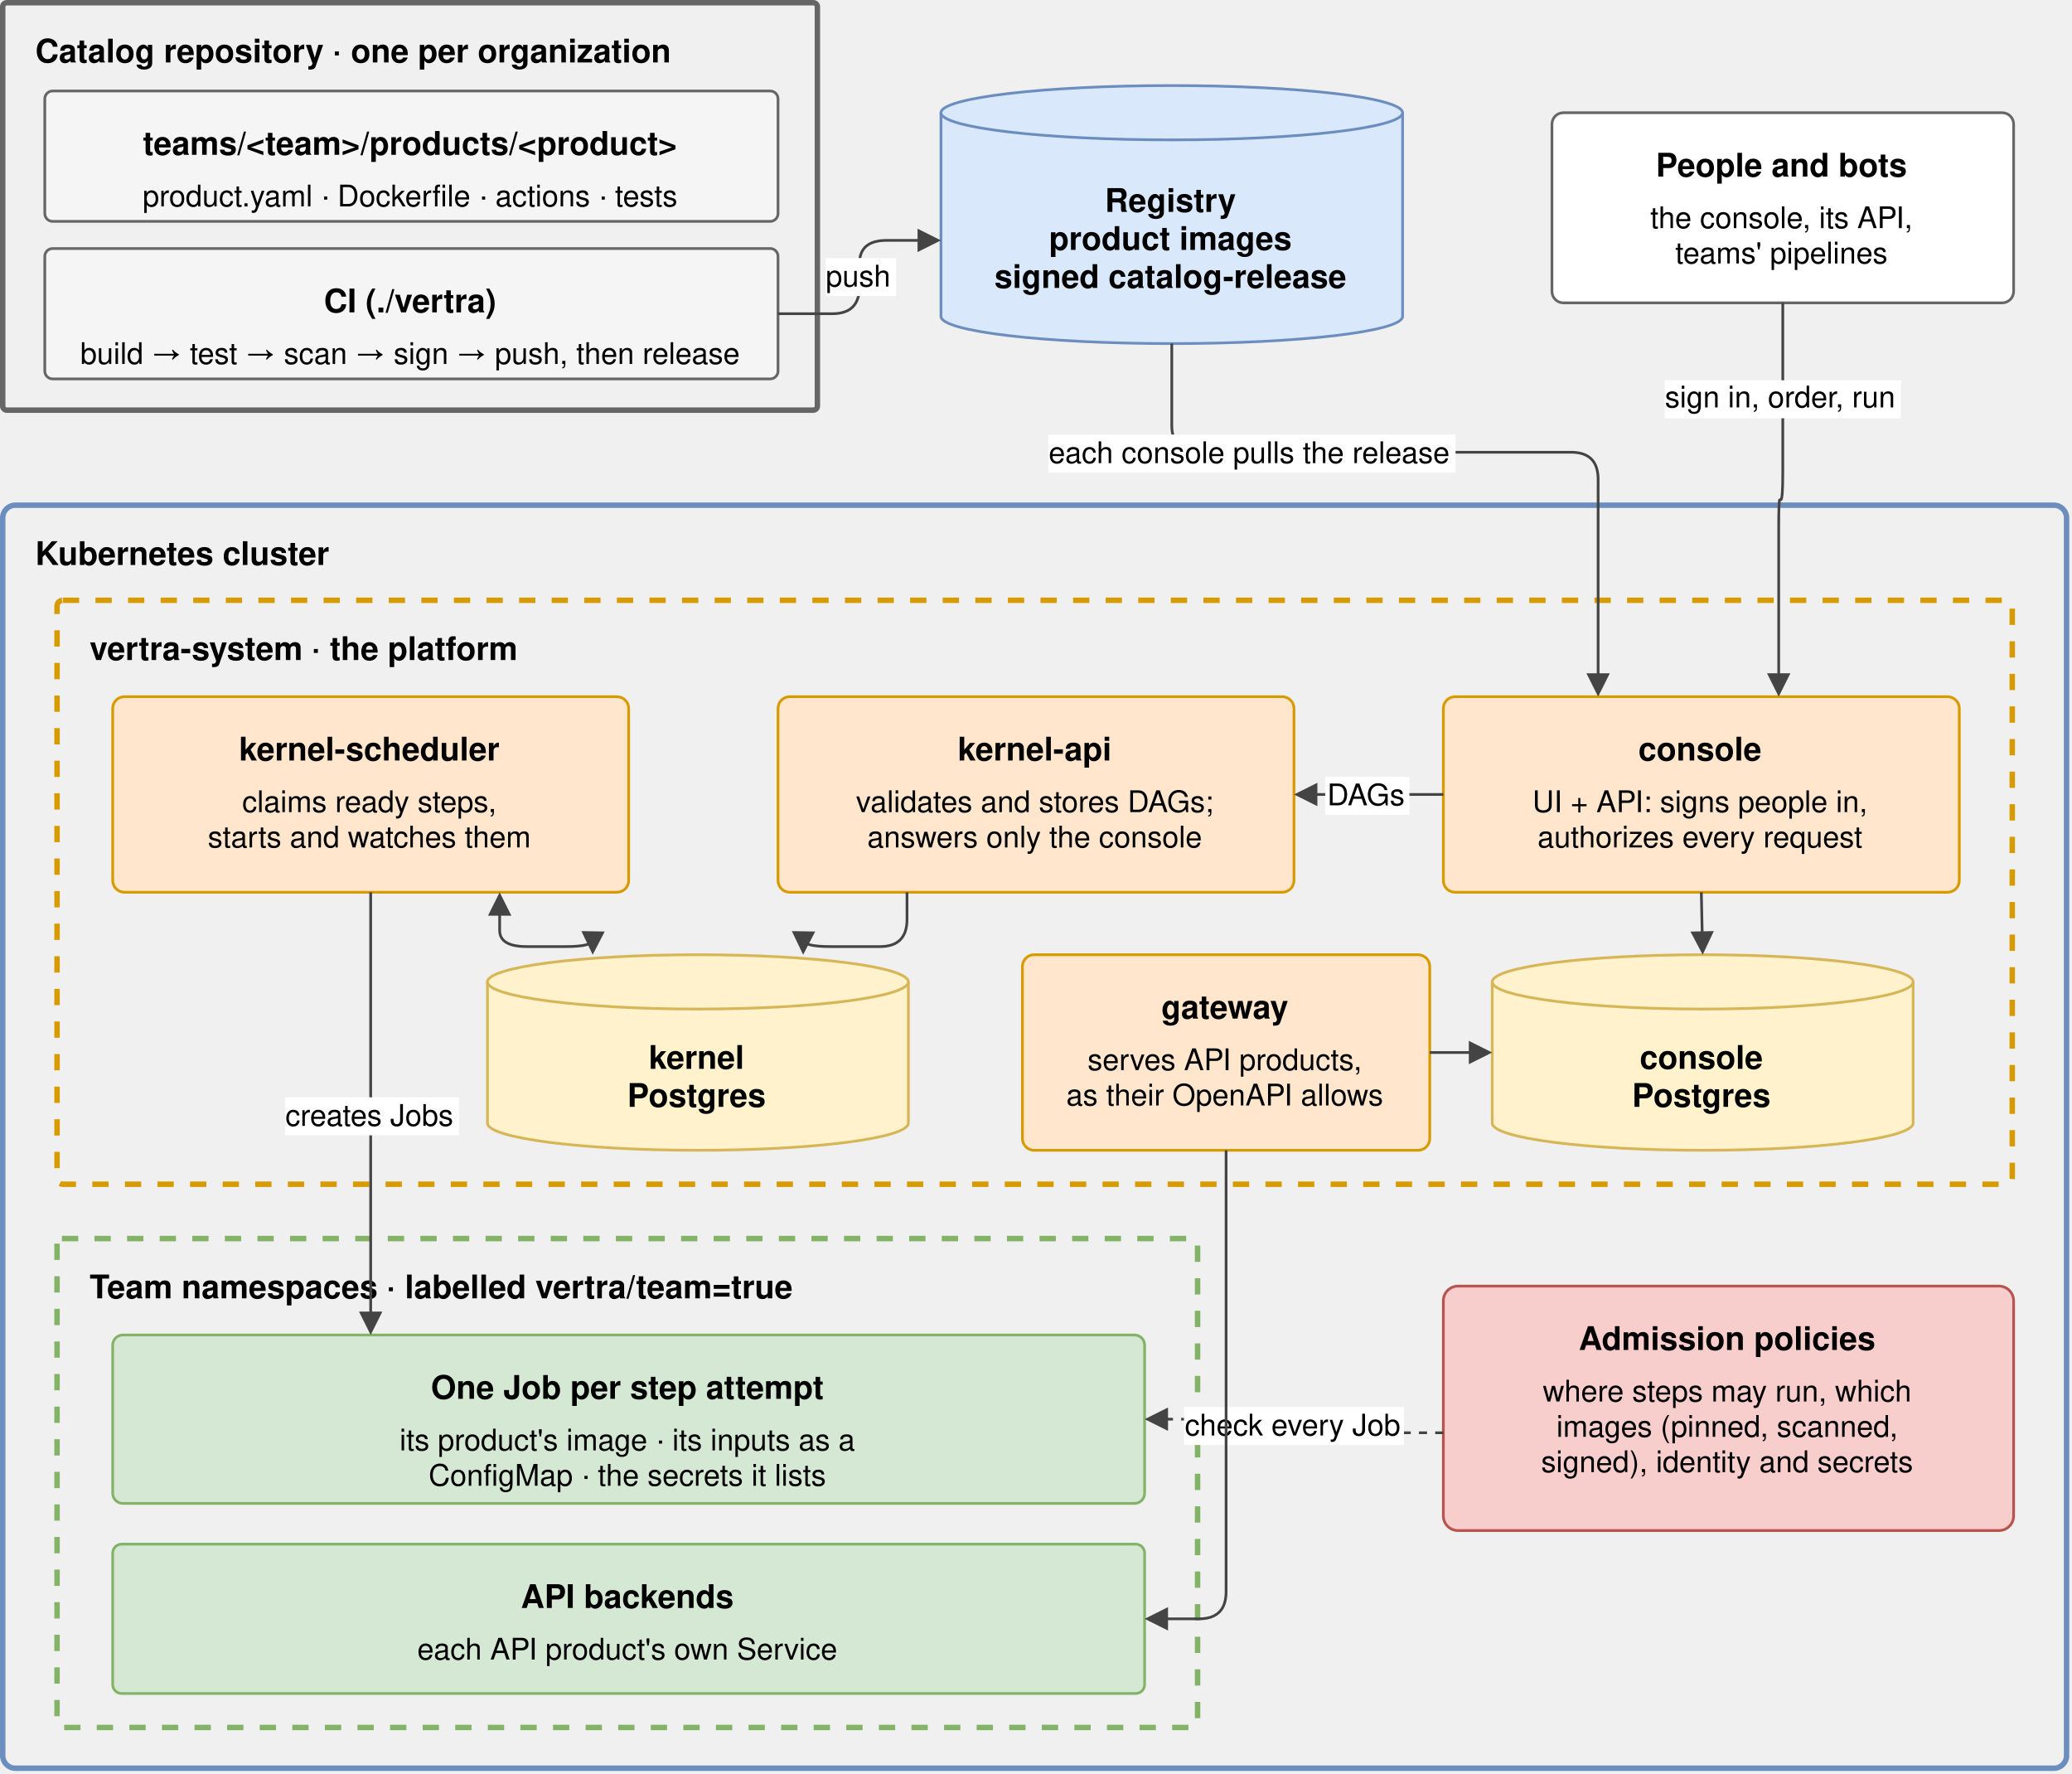
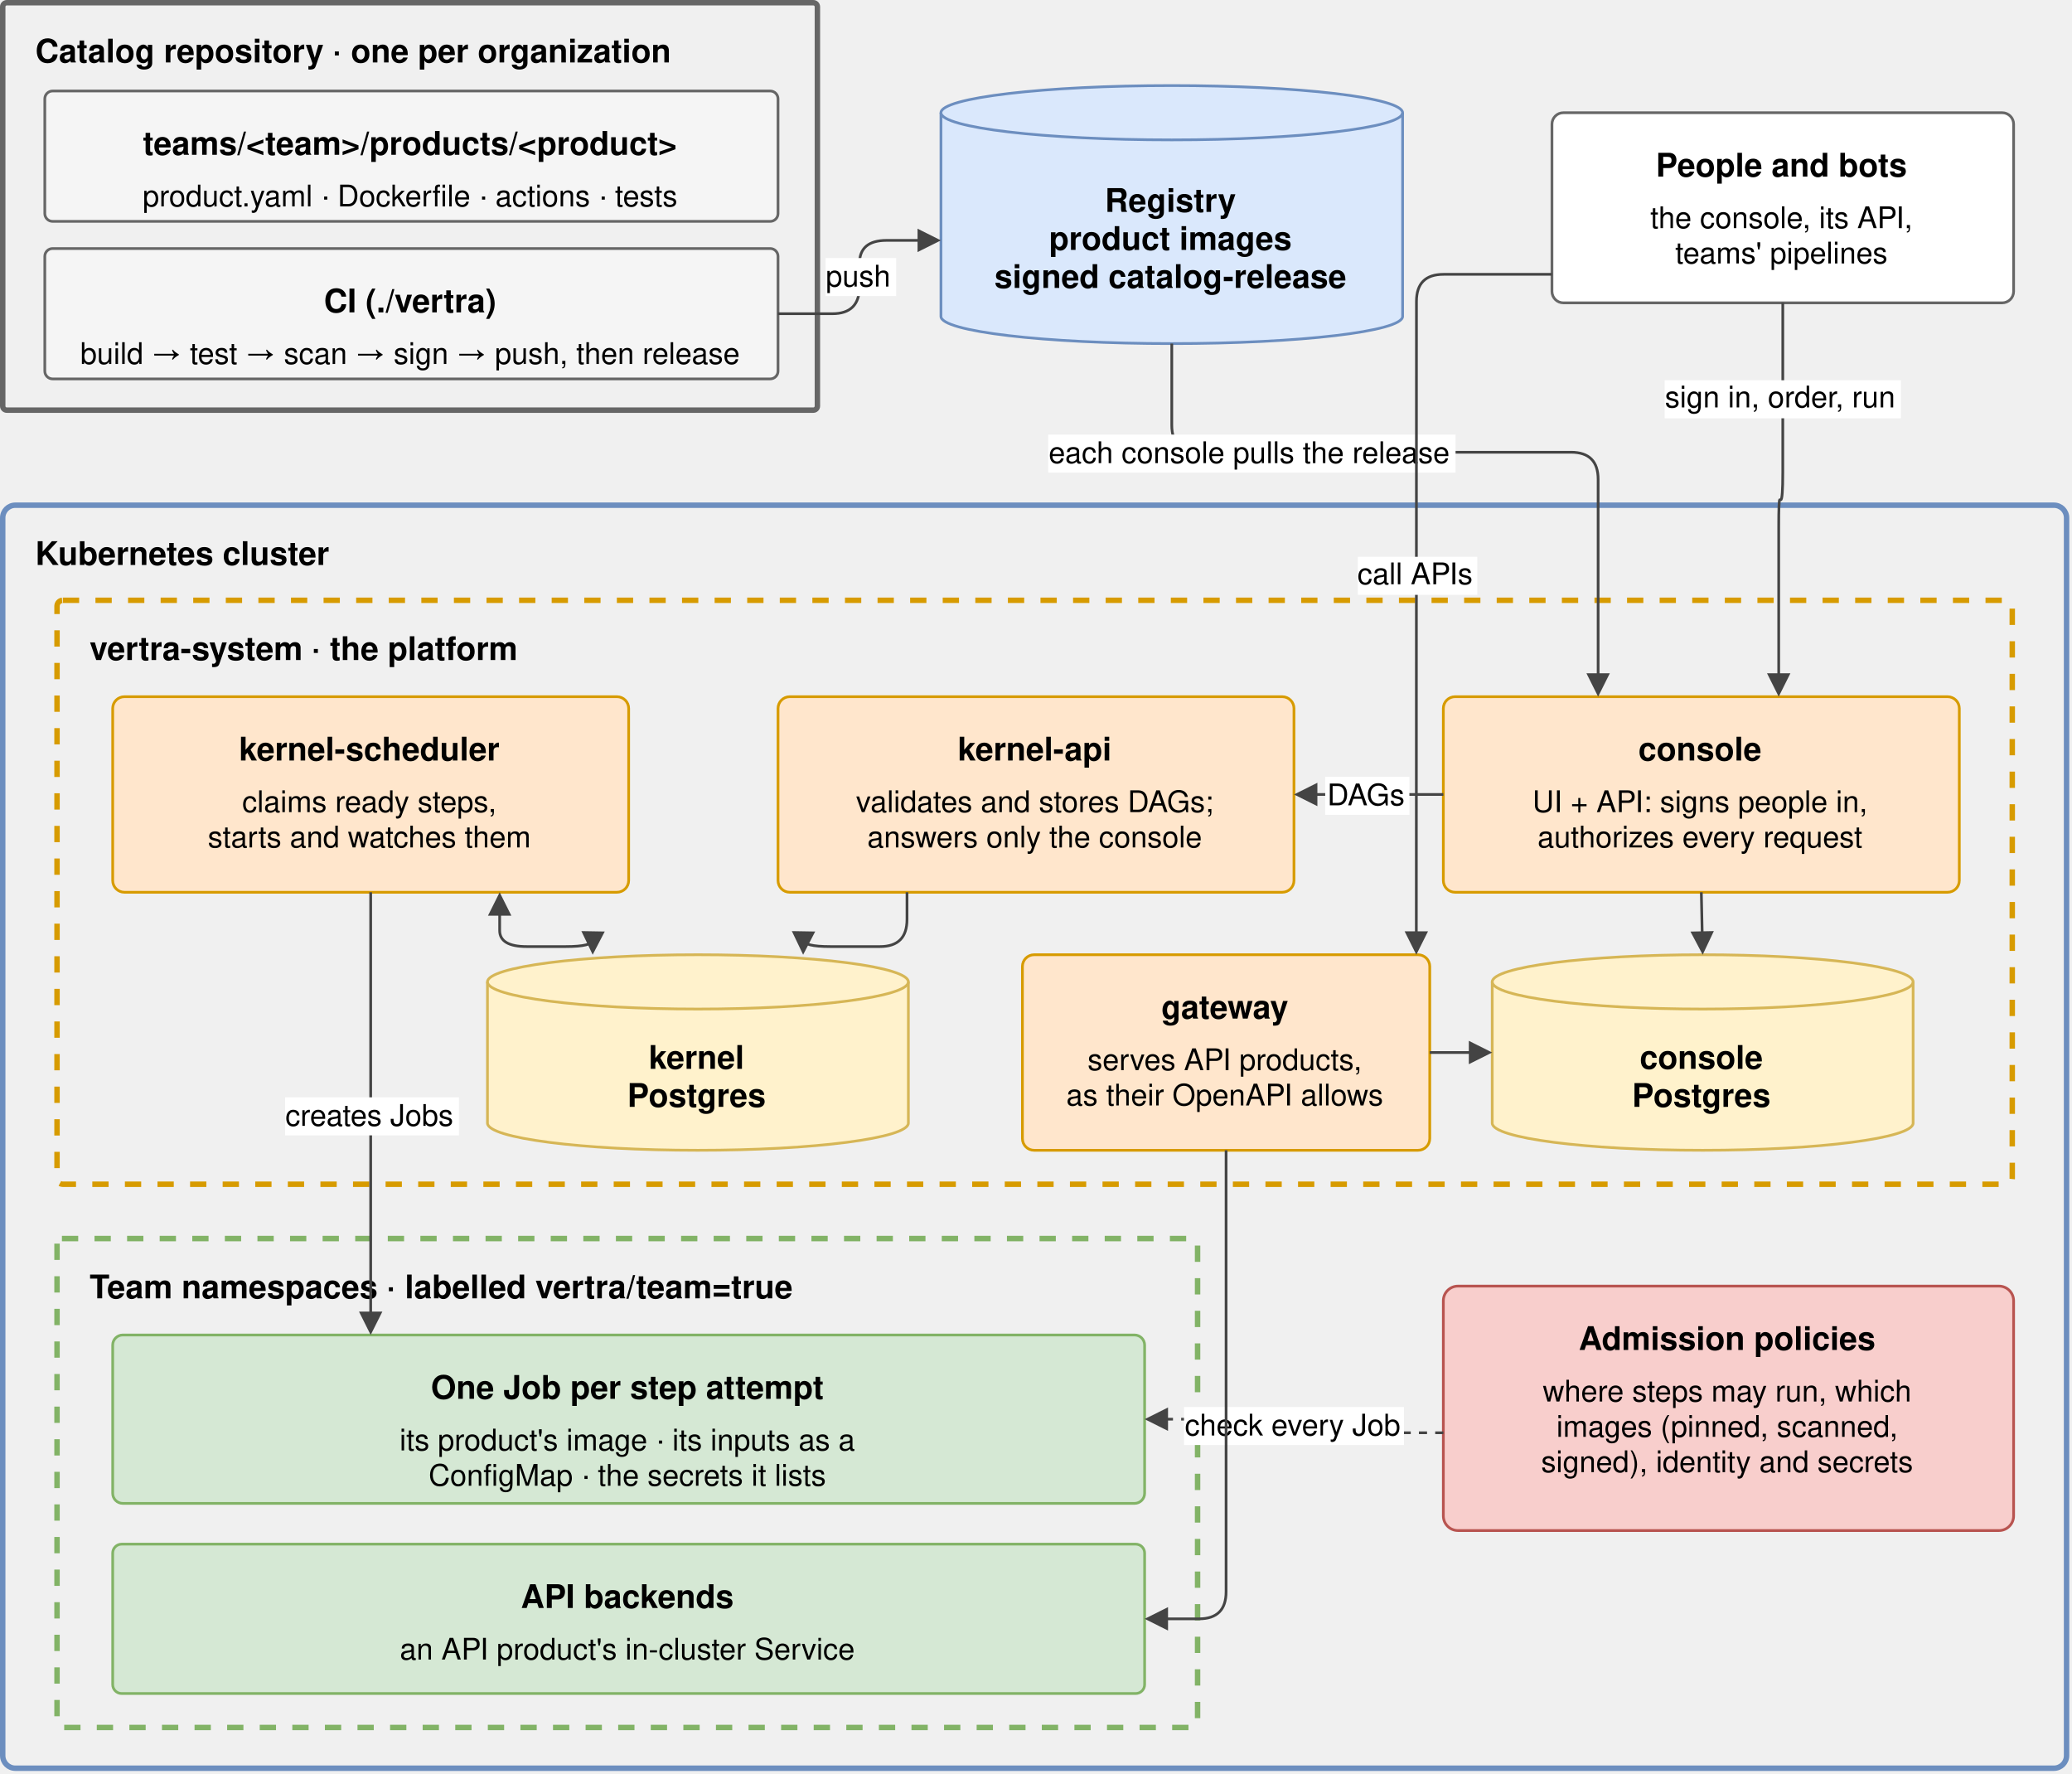
<svg xmlns="http://www.w3.org/2000/svg" style="background: transparent; background-color: transparent; color-scheme: light;" version="1.1" width="763px" height="653px" viewBox="0 0 763 653">
  <defs />
  <g>
    <g data-cell-id="0">
      <g data-cell-id="1">
        <g data-cell-id="6-2">
          <g>
            <rect x="1" y="1" width="300" height="150" rx="1.5" ry="1.5" fill="none" stroke="#666666" stroke-width="2" pointer-events="all" style="stroke: rgb(102, 102, 102);" />
          </g>
          <g>
            <g fill="#000000" font-family="Helvetica" font-weight="bold" text-anchor="start" font-size="12px" style="fill: rgb(0, 0, 0);">
              <text x="13" y="23">Catalog repository · one per organization</text>
            </g>
          </g>
        </g>
        <g data-cell-id="6-3">
          <g transform="translate(0.5,0.5)">
            <rect x="16" y="33" width="270" height="48" rx="2.88" ry="2.88" fill="#f5f5f5" stroke="#666666" pointer-events="all" style="fill: rgb(245, 245, 245); stroke: rgb(102, 102, 102);" />
          </g>
          <g>
            <g fill="#000000" font-family="Helvetica" font-weight="bold" text-anchor="middle" font-size="12px" style="fill: rgb(0, 0, 0);">
              <text x="151" y="57">teams/&lt;team&gt;/products/&lt;product&gt;</text>
            </g>
          </g>
          <g data-cell-id="6-4">
            <g>
              <rect x="16" y="59" width="270" height="22" fill="none" stroke="none" pointer-events="all" />
            </g>
            <g>
              <g fill="#000000" font-family="Helvetica" text-anchor="middle" font-size="11px" style="fill: rgb(0, 0, 0);">
                <text x="151" y="76">product.yaml · Dockerfile · actions · tests</text>
              </g>
            </g>
          </g>
        </g>
        <g data-cell-id="6-5">
          <g transform="translate(0.5,0.5)">
            <rect x="16" y="91" width="270" height="48" rx="2.88" ry="2.88" fill="#f5f5f5" stroke="#666666" pointer-events="all" style="fill: rgb(245, 245, 245); stroke: rgb(102, 102, 102);" />
          </g>
          <g>
            <g fill="#000000" font-family="Helvetica" font-weight="bold" text-anchor="middle" font-size="12px" style="fill: rgb(0, 0, 0);">
              <text x="151" y="115">CI (./vertra)</text>
            </g>
          </g>
          <g data-cell-id="6-6">
            <g>
              <rect x="16" y="117" width="270" height="22" fill="none" stroke="none" pointer-events="all" />
            </g>
            <g>
              <g fill="#000000" font-family="Helvetica" text-anchor="middle" font-size="11px" style="fill: rgb(0, 0, 0);">
                <text x="151" y="134">build → test → scan → sign → push, then release</text>
              </g>
            </g>
          </g>
        </g>
        <g data-cell-id="6-7">
          <g transform="translate(0.5,0.5)">
            <path d="M 346 41 C 346 35.48 384.06 31 431 31 C 453.54 31 475.16 32.05 491.1 33.93 C 507.04 35.8 516 38.35 516 41 L 516 116 C 516 121.52 477.94 126 431 126 C 384.06 126 346 121.52 346 116 Z" fill="#dae8fc" stroke="#6c8ebf" stroke-miterlimit="10" pointer-events="all" style="fill: rgb(218, 232, 252); stroke: rgb(108, 142, 191);" />
            <path d="M 516 41 C 516 46.52 477.94 51 431 51 C 384.06 51 346 46.52 346 41" fill="none" stroke="#6c8ebf" stroke-miterlimit="10" pointer-events="all" style="stroke: rgb(108, 142, 191);" />
          </g>
          <g>
            <g fill="#000000" font-family="Helvetica" font-weight="bold" text-anchor="middle" font-size="12px" style="fill: rgb(0, 0, 0);">
              <text x="431" y="78">Registry</text>
              <text x="431" y="92">product images</text>
              <text x="431" y="106">signed catalog-release</text>
            </g>
          </g>
        </g>
        <g data-cell-id="6-8">
          <g transform="translate(0.5,0.5)">
            <rect x="571" y="41" width="170" height="70" rx="4.2" ry="4.2" fill="#ffffff" stroke="#666666" pointer-events="all" style="fill: rgb(255, 255, 255); stroke: rgb(102, 102, 102);" />
          </g>
          <g>
            <g fill="#000000" font-family="Helvetica" font-weight="bold" text-anchor="middle" font-size="12px" style="fill: rgb(0, 0, 0);">
              <text x="656" y="65">People and bots</text>
            </g>
          </g>
          <g data-cell-id="6-9">
            <g>
              <rect x="571" y="67" width="170" height="44" fill="none" stroke="none" pointer-events="all" />
            </g>
            <g>
              <g fill="#000000" font-family="Helvetica" text-anchor="middle" font-size="11px" style="fill: rgb(0, 0, 0);">
                <text x="656" y="84">the console, its API,</text>
                <text x="656" y="97">teams' pipelines</text>
              </g>
            </g>
          </g>
        </g>
        <g data-cell-id="6-10">
          <g>
            <rect x="1" y="186" width="760" height="465" rx="4.65" ry="4.65" fill="none" stroke="#6c8ebf" stroke-width="2" pointer-events="all" style="stroke: rgb(108, 142, 191);" />
          </g>
          <g>
            <g fill="#000000" font-family="Helvetica" font-weight="bold" text-anchor="start" font-size="12px" style="fill: rgb(0, 0, 0);">
              <text x="13" y="208">Kubernetes cluster</text>
            </g>
          </g>
        </g>
        <g data-cell-id="6-11">
          <g>
            <rect x="21" y="221" width="720" height="215" rx="2.15" ry="2.15" fill="none" stroke="#d79b00" stroke-width="2" stroke-dasharray="6 6" pointer-events="all" style="stroke: rgb(215, 155, 0);" />
          </g>
          <g>
            <g fill="#000000" font-family="Helvetica" font-weight="bold" text-anchor="start" font-size="12px" style="fill: rgb(0, 0, 0);">
              <text x="33" y="243">vertra-system · the platform</text>
            </g>
          </g>
        </g>
        <g data-cell-id="6-12">
          <g transform="translate(0.5,0.5)">
            <rect x="41" y="256" width="190" height="72" rx="4.32" ry="4.32" fill="#ffe6cc" stroke="#d79b00" pointer-events="all" style="fill: rgb(255, 230, 204); stroke: rgb(215, 155, 0);" />
          </g>
          <g>
            <g fill="#000000" font-family="Helvetica" font-weight="bold" text-anchor="middle" font-size="12px" style="fill: rgb(0, 0, 0);">
              <text x="136" y="280">kernel-scheduler</text>
            </g>
          </g>
          <g data-cell-id="6-13">
            <g>
              <rect x="41" y="282" width="190" height="46" fill="none" stroke="none" pointer-events="all" />
            </g>
            <g>
              <g fill="#000000" font-family="Helvetica" text-anchor="middle" font-size="11px" style="fill: rgb(0, 0, 0);">
                <text x="136" y="299">claims ready steps,</text>
                <text x="136" y="312">starts and watches them</text>
              </g>
            </g>
          </g>
        </g>
        <g data-cell-id="6-14">
          <g transform="translate(0.5,0.5)">
            <rect x="286" y="256" width="190" height="72" rx="4.32" ry="4.32" fill="#ffe6cc" stroke="#d79b00" pointer-events="all" style="fill: rgb(255, 230, 204); stroke: rgb(215, 155, 0);" />
          </g>
          <g>
            <g fill="#000000" font-family="Helvetica" font-weight="bold" text-anchor="middle" font-size="12px" style="fill: rgb(0, 0, 0);">
              <text x="381" y="280">kernel-api</text>
            </g>
          </g>
          <g data-cell-id="6-15">
            <g>
              <rect x="286" y="282" width="190" height="46" fill="none" stroke="none" pointer-events="all" />
            </g>
            <g>
              <g fill="#000000" font-family="Helvetica" text-anchor="middle" font-size="11px" style="fill: rgb(0, 0, 0);">
                <text x="381" y="299">validates and stores DAGs;</text>
                <text x="381" y="312">answers only the console</text>
              </g>
            </g>
          </g>
        </g>
        <g data-cell-id="6-16">
          <g transform="translate(0.5,0.5)">
            <rect x="531" y="256" width="190" height="72" rx="4.32" ry="4.32" fill="#ffe6cc" stroke="#d79b00" pointer-events="all" style="fill: rgb(255, 230, 204); stroke: rgb(215, 155, 0);" />
          </g>
          <g>
            <g fill="#000000" font-family="Helvetica" font-weight="bold" text-anchor="middle" font-size="12px" style="fill: rgb(0, 0, 0);">
              <text x="626" y="280">console</text>
            </g>
          </g>
          <g data-cell-id="6-17">
            <g>
              <rect x="531" y="282" width="190" height="46" fill="none" stroke="none" pointer-events="all" />
            </g>
            <g>
              <g fill="#000000" font-family="Helvetica" text-anchor="middle" font-size="11px" style="fill: rgb(0, 0, 0);">
                <text x="626" y="299">UI + API: signs people in,</text>
                <text x="626" y="312">authorizes every request</text>
              </g>
            </g>
          </g>
        </g>
        <g data-cell-id="6-18">
          <g transform="translate(0.5,0.5)">
            <path d="M 179 361 C 179 355.48 213.7 351 256.5 351 C 277.05 351 296.77 352.05 311.3 353.93 C 325.83 355.8 334 358.35 334 361 L 334 413 C 334 418.52 299.3 423 256.5 423 C 213.7 423 179 418.52 179 413 Z" fill="#fff2cc" stroke="#d6b656" stroke-miterlimit="10" pointer-events="all" style="fill: rgb(255, 242, 204); stroke: rgb(214, 182, 86);" />
            <path d="M 334 361 C 334 366.52 299.3 371 256.5 371 C 213.7 371 179 366.52 179 361" fill="none" stroke="#d6b656" stroke-miterlimit="10" pointer-events="all" style="stroke: rgb(214, 182, 86);" />
          </g>
          <g>
            <g fill="#000000" font-family="Helvetica" font-weight="bold" text-anchor="middle" font-size="12px" style="fill: rgb(0, 0, 0);">
              <text x="256.5" y="393.5">kernel</text>
              <text x="256.5" y="407.5">Postgres</text>
            </g>
          </g>
        </g>
        <g data-cell-id="6-19">
          <g transform="translate(0.5,0.5)">
            <path d="M 549 361 C 549 355.48 583.7 351 626.5 351 C 647.05 351 666.77 352.05 681.3 353.93 C 695.83 355.8 704 358.35 704 361 L 704 413 C 704 418.52 669.3 423 626.5 423 C 583.7 423 549 418.52 549 413 Z" fill="#fff2cc" stroke="#d6b656" stroke-miterlimit="10" pointer-events="all" style="fill: rgb(255, 242, 204); stroke: rgb(214, 182, 86);" />
            <path d="M 704 361 C 704 366.52 669.3 371 626.5 371 C 583.7 371 549 366.52 549 361" fill="none" stroke="#d6b656" stroke-miterlimit="10" pointer-events="all" style="stroke: rgb(214, 182, 86);" />
          </g>
          <g>
            <g fill="#000000" font-family="Helvetica" font-weight="bold" text-anchor="middle" font-size="12px" style="fill: rgb(0, 0, 0);">
              <text x="626.5" y="393.5">console</text>
              <text x="626.5" y="407.5">Postgres</text>
            </g>
          </g>
        </g>
        <g data-cell-id="6-20">
          <g transform="translate(0.5,0.5)">
            <rect x="376" y="351" width="150" height="72" rx="4.32" ry="4.32" fill="#ffe6cc" stroke="#d79b00" pointer-events="all" style="fill: rgb(255, 230, 204); stroke: rgb(215, 155, 0);" />
          </g>
          <g>
            <g fill="#000000" font-family="Helvetica" font-weight="bold" text-anchor="middle" font-size="12px" style="fill: rgb(0, 0, 0);">
              <text x="451" y="375">gateway</text>
            </g>
          </g>
          <g data-cell-id="6-21">
            <g>
              <rect x="376" y="377" width="150" height="46" fill="none" stroke="none" pointer-events="all" />
            </g>
            <g>
              <g fill="#000000" font-family="Helvetica" text-anchor="middle" font-size="11px" style="fill: rgb(0, 0, 0);">
                <text x="451" y="394">serves API products,</text>
                <text x="451" y="407">as their OpenAPI allows</text>
              </g>
            </g>
          </g>
        </g>
        <g data-cell-id="6-22">
          <g>
            <rect x="21" y="456" width="420" height="180" rx="1.8" ry="1.8" fill="none" stroke="#82b366" stroke-width="2" stroke-dasharray="6 6" pointer-events="all" style="stroke: rgb(130, 179, 102);" />
          </g>
          <g>
            <g fill="#000000" font-family="Helvetica" font-weight="bold" text-anchor="start" font-size="12px" style="fill: rgb(0, 0, 0);">
              <text x="33" y="478">Team namespaces · labelled vertra/team=true</text>
            </g>
          </g>
        </g>
        <g data-cell-id="6-23">
          <g transform="translate(0.5,0.5)">
            <rect x="41" y="491" width="380" height="62" rx="3.72" ry="3.72" fill="#d5e8d4" stroke="#82b366" pointer-events="all" style="fill: rgb(213, 232, 212); stroke: rgb(130, 179, 102);" />
          </g>
          <g>
            <g fill="#000000" font-family="Helvetica" font-weight="bold" text-anchor="middle" font-size="12px" style="fill: rgb(0, 0, 0);">
              <text x="231" y="515">One Job per step attempt</text>
            </g>
          </g>
          <g data-cell-id="6-24">
            <g>
              <rect x="41" y="517" width="380" height="36" fill="none" stroke="none" pointer-events="all" />
            </g>
            <g>
              <g fill="#000000" font-family="Helvetica" text-anchor="middle" font-size="11px" style="fill: rgb(0, 0, 0);">
                <text x="231" y="534">its product's image · its inputs as a</text>
                <text x="231" y="547">ConfigMap · the secrets it lists</text>
              </g>
            </g>
          </g>
        </g>
        <g data-cell-id="6-25">
          <g transform="translate(0.5,0.5)">
            <rect x="41" y="568" width="380" height="55" rx="3.3" ry="3.3" fill="#d5e8d4" stroke="#82b366" pointer-events="all" style="fill: rgb(213, 232, 212); stroke: rgb(130, 179, 102);" />
          </g>
          <g>
            <g fill="#000000" font-family="Helvetica" font-weight="bold" text-anchor="middle" font-size="12px" style="fill: rgb(0, 0, 0);">
              <text x="231" y="592">API backends</text>
            </g>
          </g>
          <g data-cell-id="6-26">
            <g>
              <rect x="41" y="594" width="380" height="29" fill="none" stroke="none" pointer-events="all" />
            </g>
            <g>
              <g fill="#000000" font-family="Helvetica" text-anchor="middle" font-size="11px" style="fill: rgb(0, 0, 0);">
-                 <text x="231" y="611">each API product's own Service</text>
+                 <text x="231" y="611">an API product's in-cluster Service</text>
              </g>
            </g>
          </g>
        </g>
        <g data-cell-id="6-27">
          <g transform="translate(0.5,0.5)">
            <rect x="531" y="473" width="210" height="90" rx="5.4" ry="5.4" fill="#f8cecc" stroke="#b85450" pointer-events="all" style="fill: rgb(248, 206, 204); stroke: rgb(184, 84, 80);" />
          </g>
          <g>
            <g fill="#000000" font-family="Helvetica" font-weight="bold" text-anchor="middle" font-size="12px" style="fill: rgb(0, 0, 0);">
              <text x="636" y="497">Admission policies</text>
            </g>
          </g>
          <g data-cell-id="6-28">
            <g>
              <rect x="531" y="499" width="210" height="64" fill="none" stroke="none" pointer-events="all" />
            </g>
            <g>
              <g fill="#000000" font-family="Helvetica" text-anchor="middle" font-size="11px" style="fill: rgb(0, 0, 0);">
                <text x="636" y="516">where steps may run, which</text>
                <text x="636" y="529">images (pinned, scanned,</text>
                <text x="636" y="542">signed), identity and secrets</text>
              </g>
            </g>
          </g>
        </g>
        <g data-cell-id="6-29">
          <g transform="translate(0.5,0.5)">
            <path d="M 286 115 L 306 115 Q 316 115 316 105 L 316 96.5 Q 316 88 326 88 L 337.88 88" fill="none" stroke="#444444" stroke-miterlimit="10" pointer-events="stroke" style="stroke: rgb(68, 68, 68);" />
            <path d="M 344.88 88 L 337.88 91.5 L 337.88 84.5 Z" fill="#444444" stroke="#444444" stroke-miterlimit="10" pointer-events="all" style="fill: rgb(68, 68, 68); stroke: rgb(68, 68, 68);" />
          </g>
          <g>
            <g fill="#000000" font-family="Helvetica" text-anchor="middle" font-size="11px" style="fill: rgb(0, 0, 0);">
              <rect fill="#ffffff" stroke="none" x="304" y="95" width="26" height="14" stroke-width="0" style="fill: rgb(255, 255, 255);" />
              <text x="316" y="105.5">push</text>
            </g>
          </g>
        </g>
        <g data-cell-id="6-30">
          <g transform="translate(0.5,0.5)">
            <path d="M 656 111 L 656 173.5 Q 656 183.5 655.25 183.5 L 654.88 183.5 Q 654.5 183.5 654.5 193.5 L 654.5 247.88" fill="none" stroke="#444444" stroke-miterlimit="10" pointer-events="stroke" style="stroke: rgb(68, 68, 68);" />
            <path d="M 654.5 254.88 L 651 247.88 L 658 247.88 Z" fill="#444444" stroke="#444444" stroke-miterlimit="10" pointer-events="all" style="fill: rgb(68, 68, 68); stroke: rgb(68, 68, 68);" />
          </g>
          <g>
            <g fill="#000000" font-family="Helvetica" text-anchor="middle" font-size="11px" style="fill: rgb(0, 0, 0);">
              <rect fill="#ffffff" stroke="none" x="613" y="140" width="87" height="14" stroke-width="0" style="fill: rgb(255, 255, 255);" />
              <text x="655.5" y="150">sign in, order, run</text>
            </g>
          </g>
        </g>
        <g data-cell-id="6-31">
          <g transform="translate(0.5,0.5)">
            <path d="M 431 126 L 431 156 Q 431 166 441 166 L 578 166 Q 588 166 588 176 L 588 247.88" fill="none" stroke="#444444" stroke-miterlimit="10" pointer-events="stroke" style="stroke: rgb(68, 68, 68);" />
            <path d="M 588 254.88 L 584.5 247.88 L 591.5 247.88 Z" fill="#444444" stroke="#444444" stroke-miterlimit="10" pointer-events="all" style="fill: rgb(68, 68, 68); stroke: rgb(68, 68, 68);" />
          </g>
          <g>
            <g fill="#000000" font-family="Helvetica" text-anchor="middle" font-size="11px" style="fill: rgb(0, 0, 0);">
              <rect fill="#ffffff" stroke="none" x="386" y="160" width="150" height="14" stroke-width="0" style="fill: rgb(255, 255, 255);" />
              <text x="460" y="170.5">each console pulls the release</text>
            </g>
          </g>
        </g>
        <g data-cell-id="6-32">
          <g transform="translate(0.5,0.5)">
            <path d="M 531 292 L 484.12 292" fill="none" stroke="#444444" stroke-miterlimit="10" pointer-events="stroke" style="stroke: rgb(68, 68, 68);" />
            <path d="M 477.12 292 L 484.12 288.5 L 484.12 295.5 Z" fill="#444444" stroke="#444444" stroke-miterlimit="10" pointer-events="all" style="fill: rgb(68, 68, 68); stroke: rgb(68, 68, 68);" />
          </g>
          <g>
            <g fill="#000000" font-family="Helvetica" text-anchor="middle" font-size="11px" style="fill: rgb(0, 0, 0);">
              <rect fill="#ffffff" stroke="none" x="488" y="286" width="31" height="14" stroke-width="0" style="fill: rgb(255, 255, 255);" />
              <text x="503" y="296.5">DAGs</text>
            </g>
          </g>
        </g>
        <g data-cell-id="6-33">
          <g transform="translate(0.5,0.5)">
            <path d="M 626 328 L 626.32 342.88" fill="none" stroke="#444444" stroke-miterlimit="10" pointer-events="stroke" style="stroke: rgb(68, 68, 68);" />
            <path d="M 626.48 349.88 L 622.82 342.96 L 629.82 342.81 Z" fill="#444444" stroke="#444444" stroke-miterlimit="10" pointer-events="all" style="fill: rgb(68, 68, 68); stroke: rgb(68, 68, 68);" />
          </g>
        </g>
        <g data-cell-id="6-34">
          <g transform="translate(0.5,0.5)">
            <path d="M 333.5 328 L 333.5 338 Q 333.5 348 323.5 348 L 305.3 348 Q 295.3 348 295.34 345.44 L 295.39 342.88" fill="none" stroke="#444444" stroke-miterlimit="10" pointer-events="stroke" style="stroke: rgb(68, 68, 68);" />
            <path d="M 295.27 349.88 L 291.89 342.82 L 298.88 342.94 Z" fill="#444444" stroke="#444444" stroke-miterlimit="10" pointer-events="all" style="fill: rgb(68, 68, 68); stroke: rgb(68, 68, 68);" />
          </g>
        </g>
        <g data-cell-id="6-35">
          <g transform="translate(0.5,0.5)">
            <path d="M 183.5 336.12 L 183.5 342.06 Q 183.5 348 193.5 348 L 207.8 348 Q 217.8 348 217.84 345.44 L 217.89 342.88" fill="none" stroke="#444444" stroke-miterlimit="10" pointer-events="stroke" style="stroke: rgb(68, 68, 68);" />
            <path d="M 183.5 329.12 L 187 336.12 L 180 336.12 Z" fill="#444444" stroke="#444444" stroke-miterlimit="10" pointer-events="all" style="fill: rgb(68, 68, 68); stroke: rgb(68, 68, 68);" />
            <path d="M 217.77 349.88 L 214.39 342.82 L 221.38 342.94 Z" fill="#444444" stroke="#444444" stroke-miterlimit="10" pointer-events="all" style="fill: rgb(68, 68, 68); stroke: rgb(68, 68, 68);" />
          </g>
        </g>
        <g data-cell-id="6-36">
          <g transform="translate(0.5,0.5)">
            <path d="M 136 328 L 136 482.88" fill="none" stroke="#444444" stroke-miterlimit="10" pointer-events="stroke" style="stroke: rgb(68, 68, 68);" />
            <path d="M 136 489.88 L 132.5 482.88 L 139.5 482.88 Z" fill="#444444" stroke="#444444" stroke-miterlimit="10" pointer-events="all" style="fill: rgb(68, 68, 68); stroke: rgb(68, 68, 68);" />
          </g>
          <g>
            <g fill="#000000" font-family="Helvetica" text-anchor="middle" font-size="11px" style="fill: rgb(0, 0, 0);">
              <rect fill="#ffffff" stroke="none" x="105" y="404" width="64" height="14" stroke-width="0" style="fill: rgb(255, 255, 255);" />
              <text x="136" y="414.5">creates Jobs</text>
            </g>
          </g>
        </g>
        <g data-cell-id="6-37">
          <g transform="translate(0.5,0.5)">
            <path d="M 531 527 L 486 527 Q 476 527 476 524.5 L 476 523.25 Q 476 522 466 522 L 429.12 522" fill="none" stroke="#444444" stroke-miterlimit="10" stroke-dasharray="3 3" pointer-events="stroke" style="stroke: rgb(68, 68, 68);" />
            <path d="M 422.12 522 L 429.12 518.5 L 429.12 525.5 Z" fill="#444444" stroke="#444444" stroke-miterlimit="10" pointer-events="all" style="fill: rgb(68, 68, 68); stroke: rgb(68, 68, 68);" />
          </g>
          <g>
            <g fill="#000000" font-family="Helvetica" text-anchor="middle" font-size="11px" style="fill: rgb(0, 0, 0);">
              <rect fill="#ffffff" stroke="none" x="436" y="518" width="81" height="14" stroke-width="0" style="fill: rgb(255, 255, 255);" />
              <text x="476" y="528.5">check every Job</text>
            </g>
          </g>
        </g>
        <g data-cell-id="6-38">
          <g transform="translate(0.5,0.5)">
            <path d="M 526 387 L 540.88 387" fill="none" stroke="#444444" stroke-miterlimit="10" pointer-events="stroke" style="stroke: rgb(68, 68, 68);" />
            <path d="M 547.88 387 L 540.88 390.5 L 540.88 383.5 Z" fill="#444444" stroke="#444444" stroke-miterlimit="10" pointer-events="all" style="fill: rgb(68, 68, 68); stroke: rgb(68, 68, 68);" />
          </g>
        </g>
        <g data-cell-id="6-39">
+           <g transform="translate(0.5,0.5)">
+             <path d="M 571 100.5 L 531.1 100.5 Q 521.1 100.5 521.1 110.5 L 521.05 342.88" fill="none" stroke="#444444" stroke-miterlimit="10" pointer-events="stroke" style="stroke: rgb(68, 68, 68);" />
+             <path d="M 521.05 349.88 L 517.55 342.88 L 524.55 342.88 Z" fill="#444444" stroke="#444444" stroke-miterlimit="10" pointer-events="all" style="fill: rgb(68, 68, 68); stroke: rgb(68, 68, 68);" />
+           </g>
+           <g>
+             <g fill="#000000" font-family="Helvetica" text-anchor="middle" font-size="11px" style="fill: rgb(0, 0, 0);">
+               <rect fill="#ffffff" stroke="none" x="500" y="205" width="44" height="14" stroke-width="0" style="fill: rgb(255, 255, 255);" />
+               <text x="521.08" y="215.1">call APIs</text>
+             </g>
+           </g>
+         </g>
+         <g data-cell-id="6-40">
          <g transform="translate(0.5,0.5)">
            <path d="M 451 423 L 451 585.5 Q 451 595.5 441 595.5 L 429.12 595.5" fill="none" stroke="#444444" stroke-miterlimit="10" pointer-events="stroke" style="stroke: rgb(68, 68, 68);" />
            <path d="M 422.12 595.5 L 429.12 592 L 429.12 599 Z" fill="#444444" stroke="#444444" stroke-miterlimit="10" pointer-events="all" style="fill: rgb(68, 68, 68); stroke: rgb(68, 68, 68);" />
          </g>
        </g>
      </g>
    </g>
  </g>
</svg>
